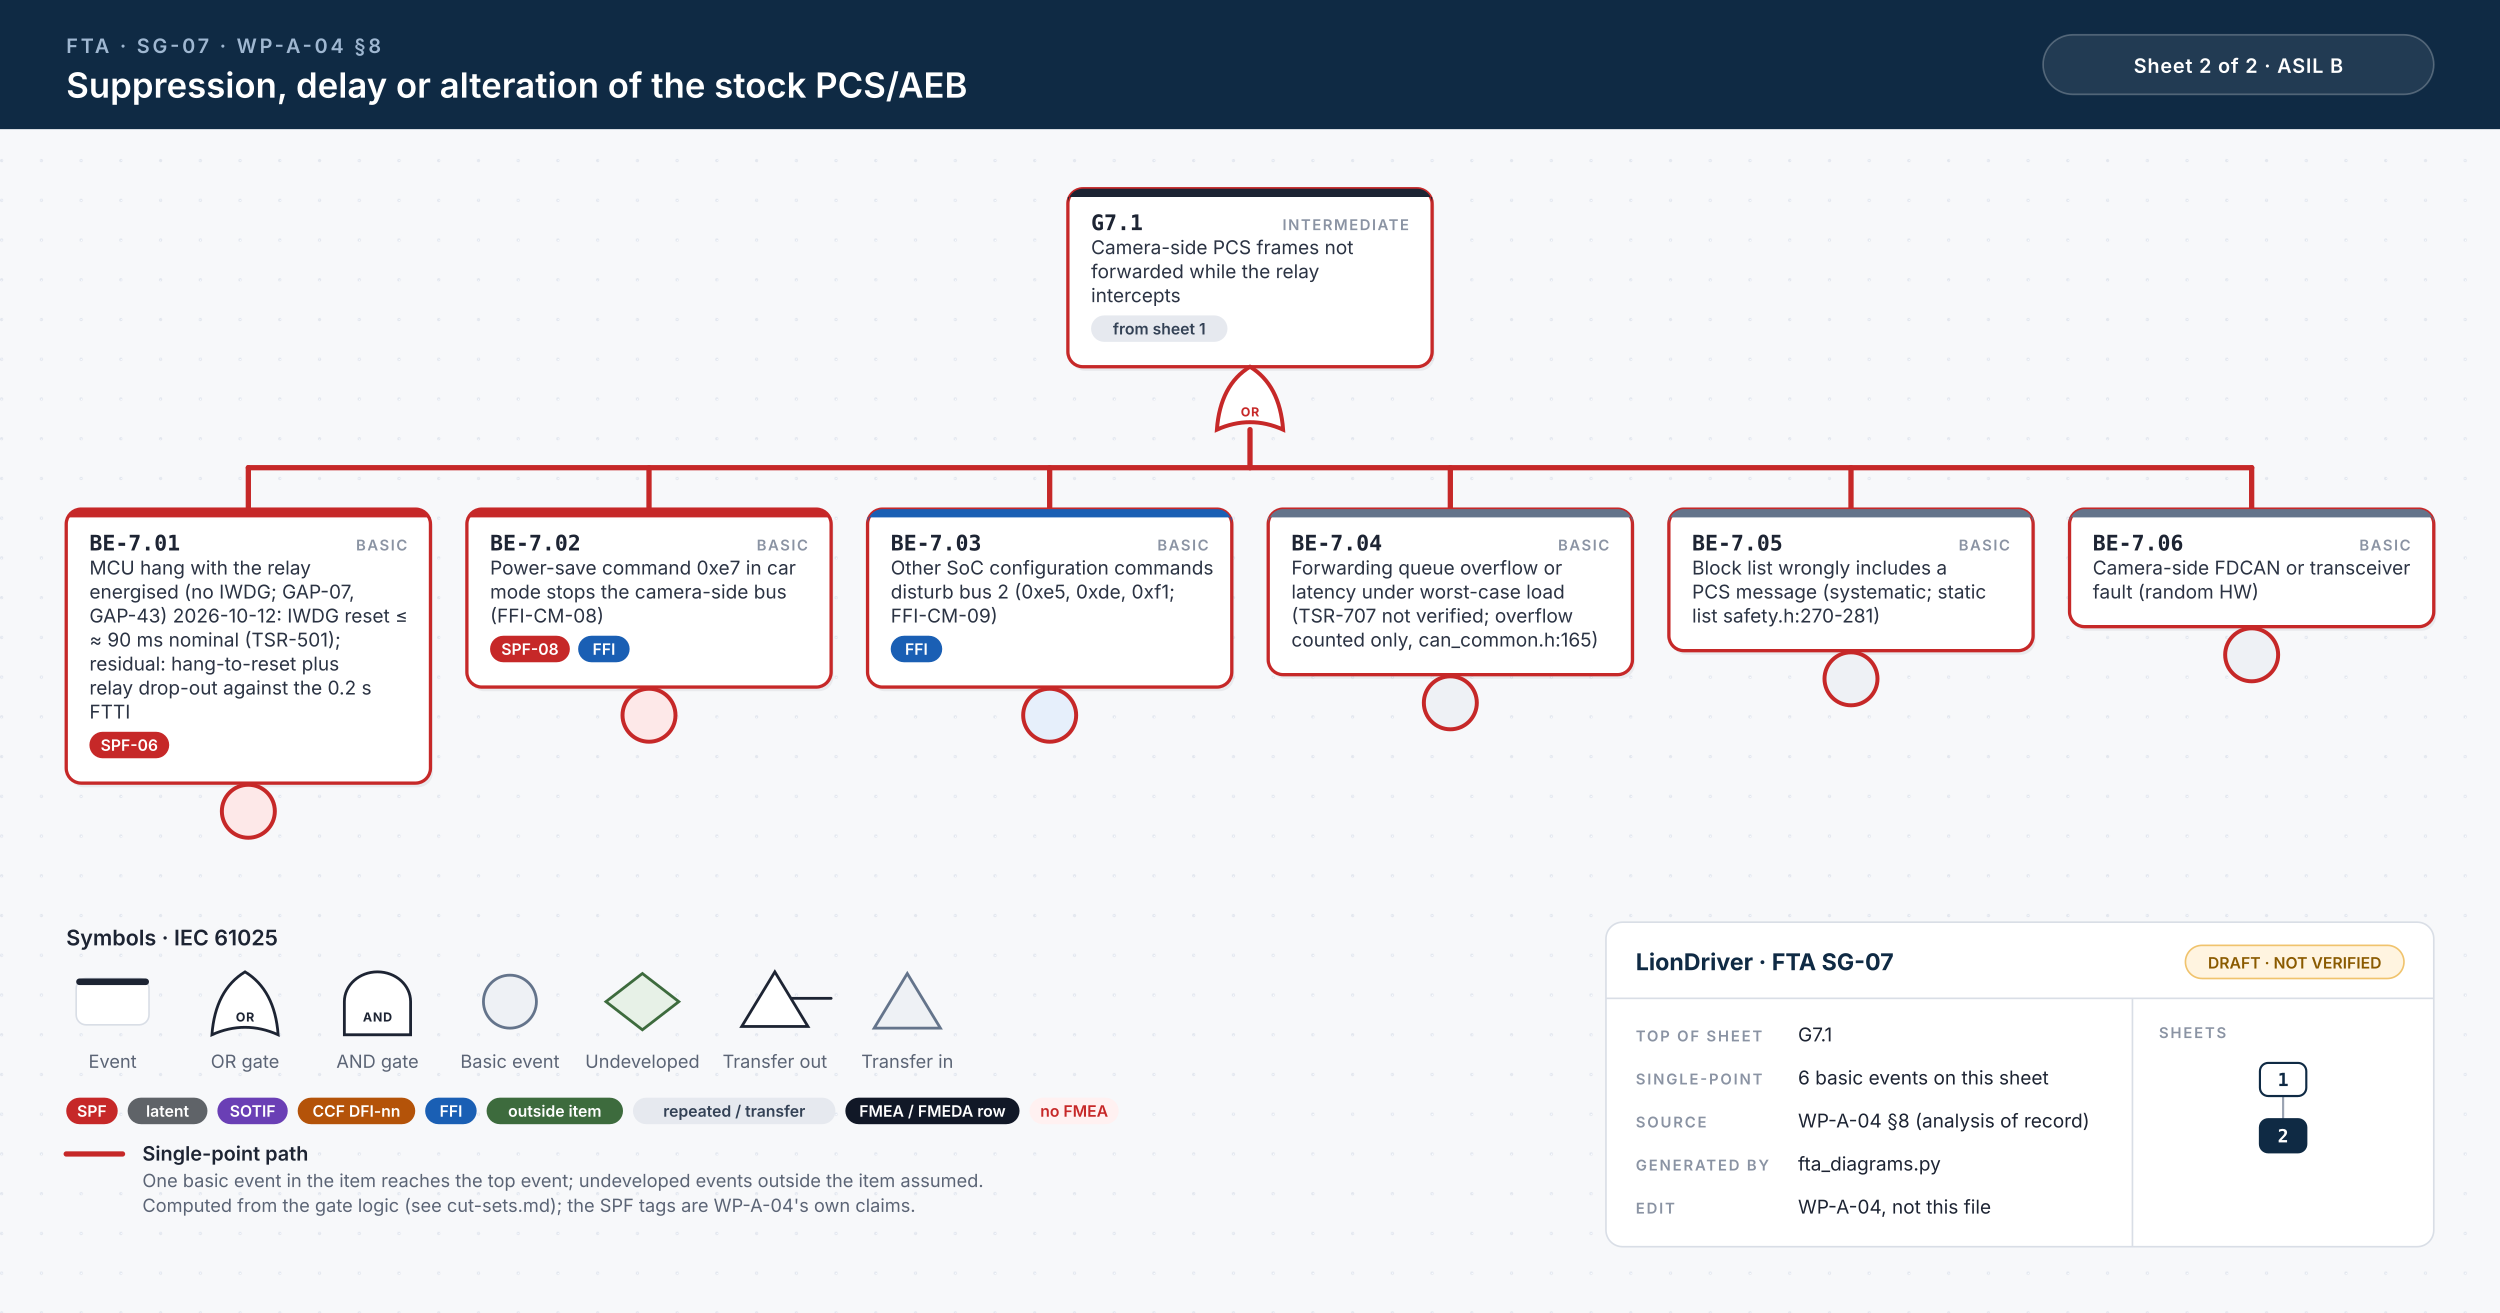
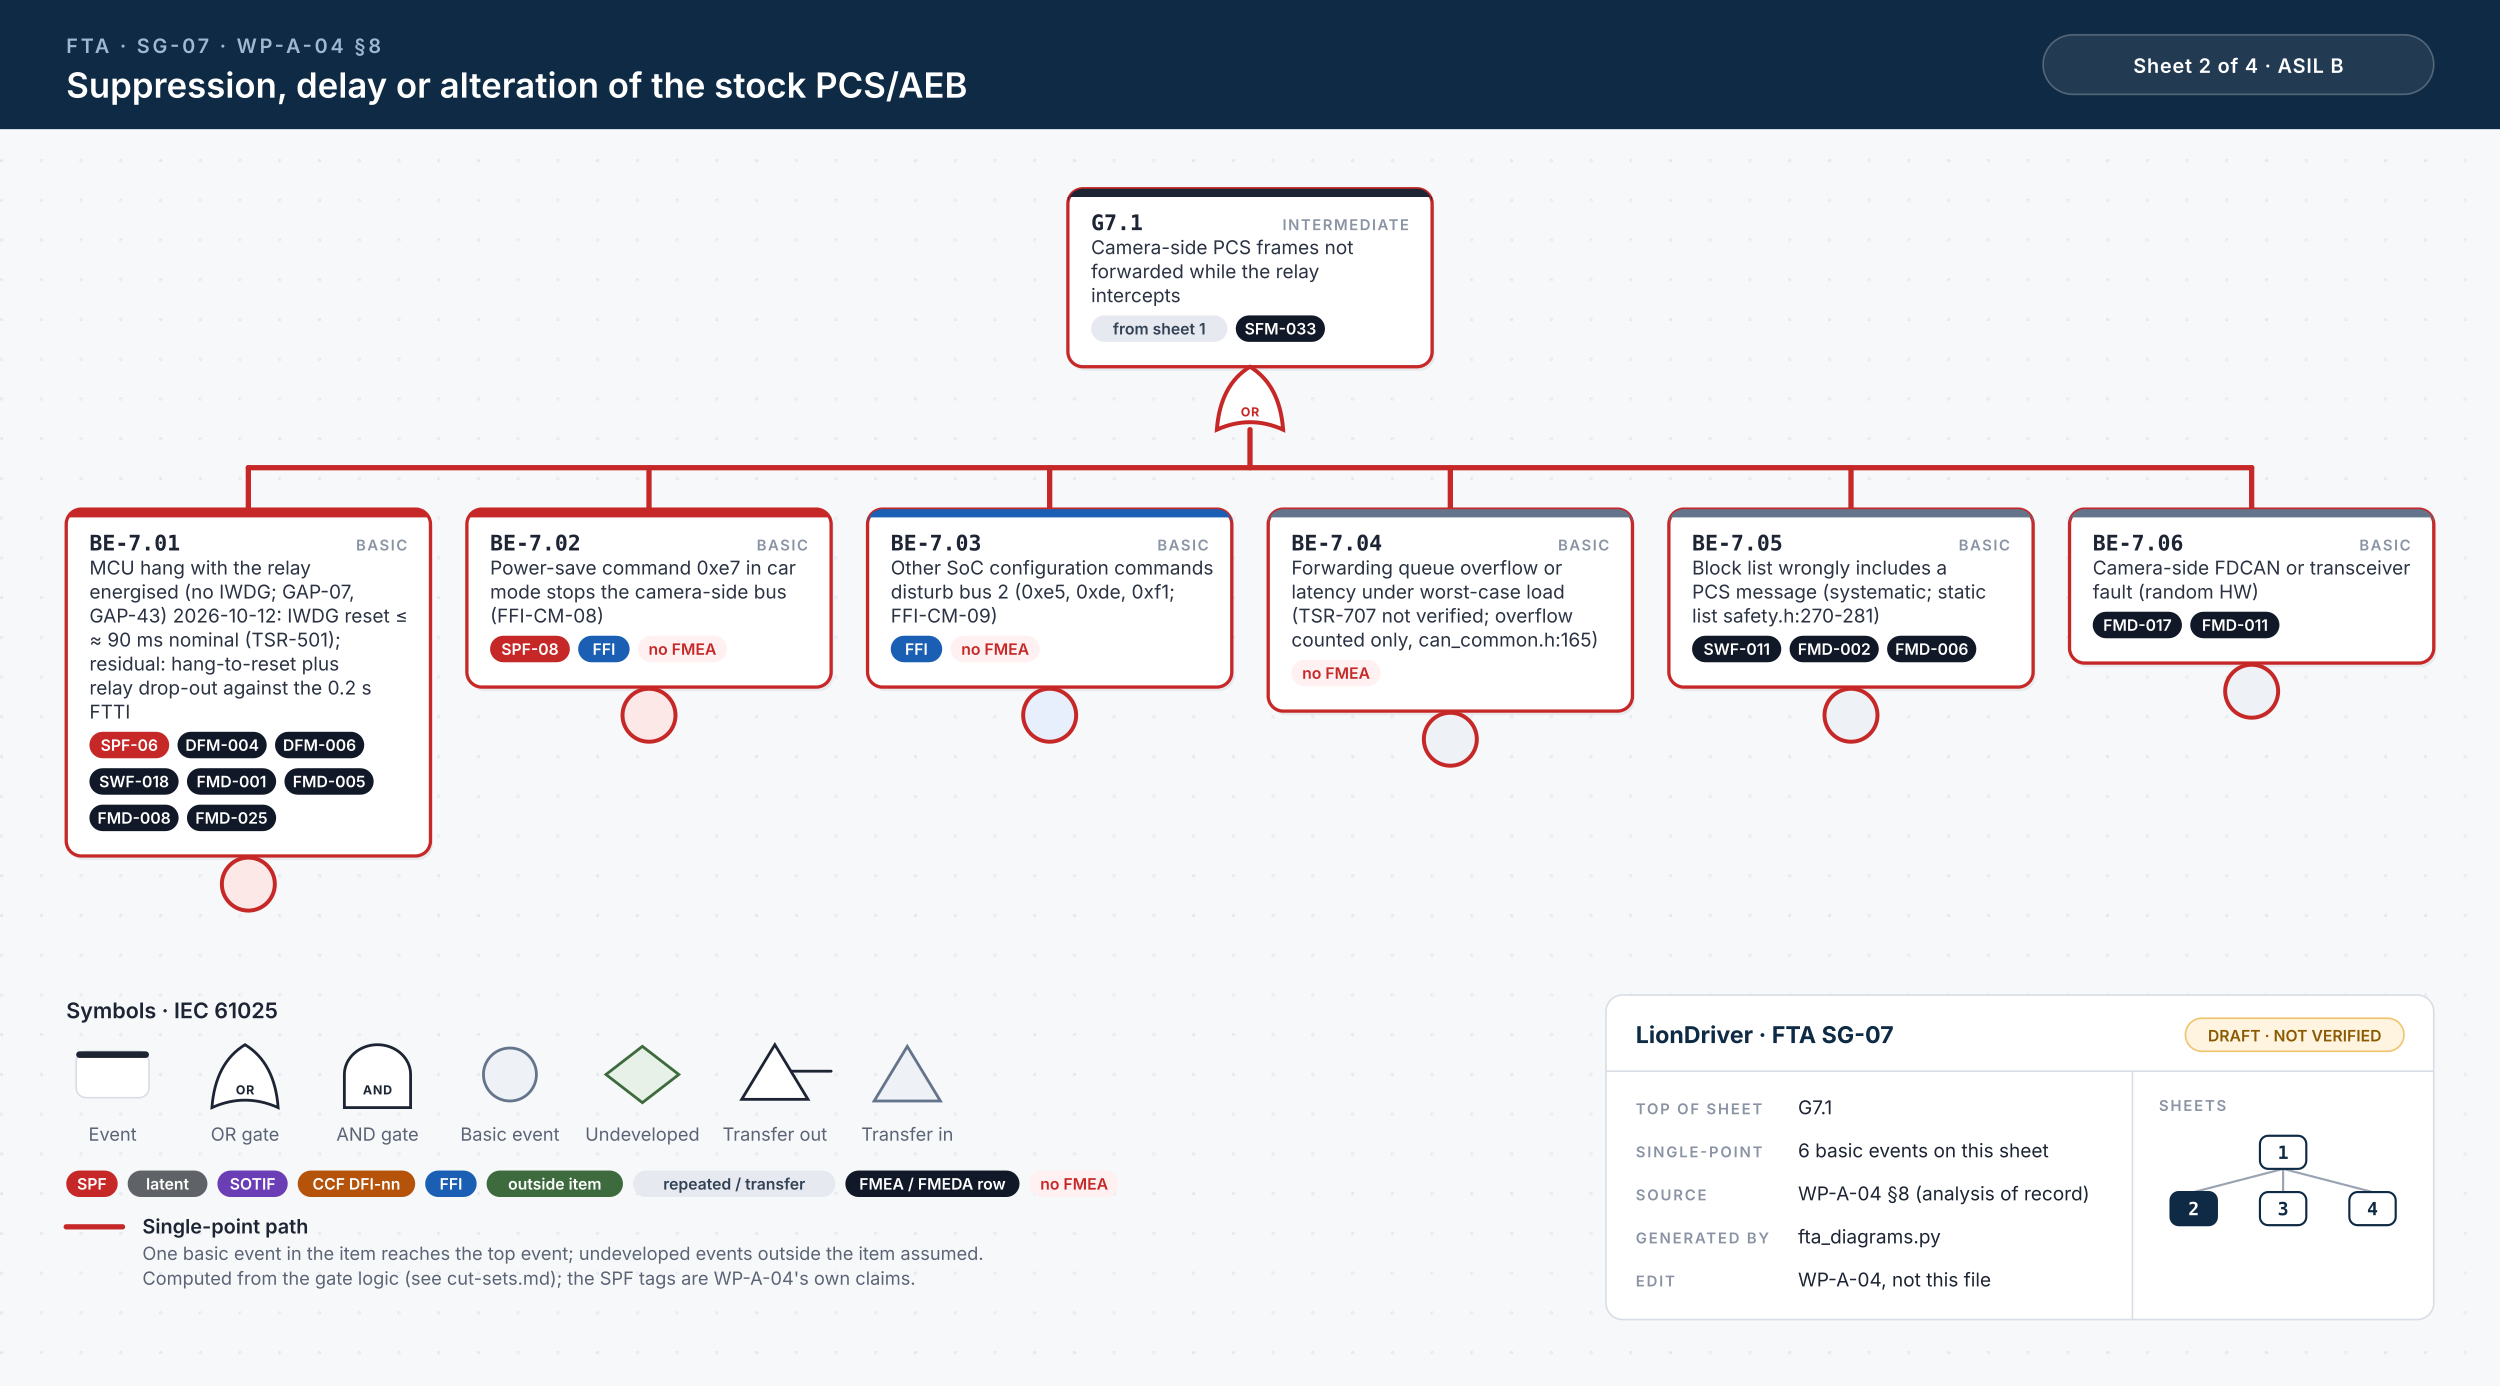
- <svg xmlns="http://www.w3.org/2000/svg" width="1510" height="793" viewBox="0 0 1510 793">
+ <svg xmlns="http://www.w3.org/2000/svg" width="1510" height="837" viewBox="0 0 1510 837">
  <style>.id{font:700 13px 'JetBrains Mono', Menlo, Consolas, monospace;fill:#1d2433}.kind{font:600 9px Inter, 'Helvetica Neue', Helvetica, Arial, sans-serif;letter-spacing:.1em;fill:#8a93a3;text-anchor:end}.d{font:400 11.5px Inter, 'Helvetica Neue', Helvetica, Arial, sans-serif;fill:#2b3343}.n{font:italic 400 10.5px Inter, 'Helvetica Neue', Helvetica, Arial, sans-serif;fill:#6b7385}.chip{font:600 9.5px Inter, 'Helvetica Neue', Helvetica, Arial, sans-serif;text-anchor:middle}.gl{font:700 7.5px Inter, 'Helvetica Neue', Helvetica, Arial, sans-serif;letter-spacing:.06em;text-anchor:middle}.eyebrow{font:600 12px Inter, 'Helvetica Neue', Helvetica, Arial, sans-serif;letter-spacing:.14em;fill:#9fb7d1}.title{font:600 21px Inter, 'Helvetica Neue', Helvetica, Arial, sans-serif;fill:#fff}.title2{font:600 17px Inter, 'Helvetica Neue', Helvetica, Arial, sans-serif;fill:#fff}.hc{font:600 12px Inter, 'Helvetica Neue', Helvetica, Arial, sans-serif;letter-spacing:.04em;fill:#fff;text-anchor:middle}.lh{font:600 13px Inter, 'Helvetica Neue', Helvetica, Arial, sans-serif;fill:#1d2433}.lb{font:600 12px Inter, 'Helvetica Neue', Helvetica, Arial, sans-serif;fill:#1d2433}.s{font:400 11px Inter, 'Helvetica Neue', Helvetica, Arial, sans-serif;fill:#5b6475}.tbh{font:700 14px Inter, 'Helvetica Neue', Helvetica, Arial, sans-serif;fill:#0f2a44}.k{font:600 9px Inter, 'Helvetica Neue', Helvetica, Arial, sans-serif;letter-spacing:.12em;fill:#8a93a3}.v{font:400 11.5px Inter, 'Helvetica Neue', Helvetica, Arial, sans-serif;fill:#1d2433}.mm{font:700 11px 'JetBrains Mono', Menlo, Consolas, monospace;text-anchor:middle}.w{stroke:#9aa3b2;stroke-width:1.4;stroke-linecap:round}.wh{stroke:#c62828;stroke-width:3.2;stroke-linecap:round}.shadow{fill:#0f172a;opacity:.06}</style>
  <defs>
    <pattern id="dots" width="24" height="24" patternUnits="userSpaceOnUse">
      <circle cx="1" cy="1" r="1" fill="#e3e7ee" />
    </pattern>
  </defs>
  <rect width="100%" height="100%" fill="#f7f8fa" />
-   <rect y="78" width="100%" height="715" fill="url(#dots)" />
+   <rect y="78" width="100%" height="759" fill="url(#dots)" />
  <rect width="100%" height="78" fill="#0f2a44" />
  <text x="40" y="32" class="eyebrow">FTA · SG-07 · WP-A-04 §8</text>
  <text x="40" y="59" class="title">Suppression, delay or alteration of the stock PCS/AEB</text>
  <rect x="1234" y="21" width="236" height="36" rx="18" fill="#ffffff14" stroke="#ffffff40" />
-   <text x="1352" y="44" class="hc">Sheet 2 of 2  ·  ASIL B</text>
+   <text x="1352" y="44" class="hc">Sheet 2 of 4  ·  ASIL B</text>
  <rect x="646.5" y="116.5" width="220" height="107.5" rx="9" class="shadow" />
  <rect x="645.0" y="114" width="220" height="107.5" rx="9" fill="#fff" stroke="#c62828" stroke-width="2" />
  <path d="M654.0,114 H856.0 A9,9 0 0 1 865.0,123 V119 H645.0 V123 A9,9 0 0 1 654.0,114 Z" fill="#1d2433" />
  <text x="659.0" y="139" class="id">G7.1</text>
  <text x="851.0" y="139" class="kind">INTERMEDIATE</text>
  <text x="659.0" y="153.5" class="d">Camera-side PCS frames not</text>
  <text x="659.0" y="168.0" class="d">forwarded while the relay</text>
  <text x="659.0" y="182.5" class="d">intercepts</text>
  <rect x="659.0" y="190.5" width="82.4" height="16" rx="8" fill="#e6e9ef" />
  <text x="700.2" y="202.0" class="chip" fill="#334155">from sheet 1</text>
+   <rect x="746.4" y="190.5" width="53.9" height="16" rx="8" fill="#111827" />
+   <text x="773.4" y="202.0" class="chip" fill="#fff">SFM-033</text>
  <path d="M735.0,259.5 Q755.0,250.5 775.0,259.5 Q773.0,232.5 755.0,221.5 Q737.0,232.5 735.0,259.5 Z" fill="#fff" stroke="#c62828" stroke-width="2.4" />
  <text x="755.0" y="251.5" class="gl" fill="#c62828">OR</text>
  <line x1="150.0" y1="282.5" x2="1360.0" y2="282.5" class="w" />
  <line x1="150.0" y1="282.5" x2="1360.0" y2="282.5" class="wh" />
  <line x1="755.0" y1="259.5" x2="755.0" y2="282.5" class="wh" />
  <line x1="150.0" y1="282.5" x2="150.0" y2="307.5" class="wh" />
  <line x1="392.0" y1="282.5" x2="392.0" y2="307.5" class="wh" />
  <line x1="634.0" y1="282.5" x2="634.0" y2="307.5" class="wh" />
  <line x1="876.0" y1="282.5" x2="876.0" y2="307.5" class="wh" />
  <line x1="1118.0" y1="282.5" x2="1118.0" y2="307.5" class="wh" />
  <line x1="1360.0" y1="282.5" x2="1360.0" y2="307.5" class="wh" />
-   <rect x="41.5" y="310.0" width="220" height="165.5" rx="9" class="shadow" />
-   <rect x="40" y="307.5" width="220" height="165.5" rx="9" fill="#fff" stroke="#c62828" stroke-width="2" />
+   <rect x="41.5" y="310.0" width="220" height="209.5" rx="9" class="shadow" />
+   <rect x="40" y="307.5" width="220" height="209.5" rx="9" fill="#fff" stroke="#c62828" stroke-width="2" />
  <path d="M49,307.5 H251 A9,9 0 0 1 260,316.5 V312.5 H40 V316.5 A9,9 0 0 1 49,307.5 Z" fill="#c62828" />
  <text x="54" y="332.5" class="id">BE-7.01</text>
  <text x="246" y="332.5" class="kind">BASIC</text>
  <text x="54" y="347.0" class="d">MCU hang with the relay</text>
  <text x="54" y="361.5" class="d">energised (no IWDG; GAP-07,</text>
  <text x="54" y="376.0" class="d">GAP-43) 2026-10-12: IWDG reset ≤</text>
  <text x="54" y="390.5" class="d">≈ 90 ms nominal (TSR-501);</text>
  <text x="54" y="405.0" class="d">residual: hang-to-reset plus</text>
  <text x="54" y="419.5" class="d">relay drop-out against the 0.2 s</text>
  <text x="54" y="434.0" class="d">FTTI</text>
  <rect x="54.0" y="442.0" width="48.2" height="16" rx="8" fill="#c62828" />
  <text x="78.1" y="453.5" class="chip" fill="#fff">SPF-06</text>
-   <circle cx="150.0" cy="490.0" r="16" fill="#fde8e8" stroke="#c62828" stroke-width="2.4" />
+   <rect x="107.2" y="442.0" width="53.9" height="16" rx="8" fill="#111827" />
+   <text x="134.2" y="453.5" class="chip" fill="#fff">DFM-004</text>
+   <rect x="166.1" y="442.0" width="53.9" height="16" rx="8" fill="#111827" />
+   <text x="193.0" y="453.5" class="chip" fill="#fff">DFM-006</text>
+   <rect x="54.0" y="464.0" width="53.9" height="16" rx="8" fill="#111827" />
+   <text x="81.0" y="475.5" class="chip" fill="#fff">SWF-018</text>
+   <rect x="112.9" y="464.0" width="53.9" height="16" rx="8" fill="#111827" />
+   <text x="139.8" y="475.5" class="chip" fill="#fff">FMD-001</text>
+   <rect x="171.8" y="464.0" width="53.9" height="16" rx="8" fill="#111827" />
+   <text x="198.8" y="475.5" class="chip" fill="#fff">FMD-005</text>
+   <rect x="54.0" y="486.0" width="53.9" height="16" rx="8" fill="#111827" />
+   <text x="81.0" y="497.5" class="chip" fill="#fff">FMD-008</text>
+   <rect x="112.9" y="486.0" width="53.9" height="16" rx="8" fill="#111827" />
+   <text x="139.8" y="497.5" class="chip" fill="#fff">FMD-025</text>
+   <circle cx="150.0" cy="534.0" r="16" fill="#fde8e8" stroke="#c62828" stroke-width="2.4" />
  <rect x="283.5" y="310.0" width="220" height="107.5" rx="9" class="shadow" />
  <rect x="282" y="307.5" width="220" height="107.5" rx="9" fill="#fff" stroke="#c62828" stroke-width="2" />
  <path d="M291,307.5 H493 A9,9 0 0 1 502,316.5 V312.5 H282 V316.5 A9,9 0 0 1 291,307.5 Z" fill="#c62828" />
  <text x="296" y="332.5" class="id">BE-7.02</text>
  <text x="488" y="332.5" class="kind">BASIC</text>
  <text x="296" y="347.0" class="d">Power-save command 0xe7 in car</text>
  <text x="296" y="361.5" class="d">mode stops the camera-side bus</text>
  <text x="296" y="376.0" class="d">(FFI-CM-08)</text>
  <rect x="296.0" y="384.0" width="48.2" height="16" rx="8" fill="#c62828" />
  <text x="320.1" y="395.5" class="chip" fill="#fff">SPF-08</text>
  <rect x="349.2" y="384.0" width="31.1" height="16" rx="8" fill="#1a5fb4" />
  <text x="364.8" y="395.5" class="chip" fill="#fff">FFI</text>
+   <rect x="385.3" y="384.0" width="53.9" height="16" rx="8" fill="#fff1f1" />
+   <text x="412.2" y="395.5" class="chip" fill="#c62828">no FMEA</text>
  <circle cx="392.0" cy="432.0" r="16" fill="#fde8e8" stroke="#c62828" stroke-width="2.4" />
  <rect x="525.5" y="310.0" width="220" height="107.5" rx="9" class="shadow" />
  <rect x="524" y="307.5" width="220" height="107.5" rx="9" fill="#fff" stroke="#c62828" stroke-width="2" />
  <path d="M533,307.5 H735 A9,9 0 0 1 744,316.5 V312.5 H524 V316.5 A9,9 0 0 1 533,307.5 Z" fill="#1a5fb4" />
  <text x="538" y="332.5" class="id">BE-7.03</text>
  <text x="730" y="332.5" class="kind">BASIC</text>
  <text x="538" y="347.0" class="d">Other SoC configuration commands</text>
  <text x="538" y="361.5" class="d">disturb bus 2 (0xe5, 0xde, 0xf1;</text>
  <text x="538" y="376.0" class="d">FFI-CM-09)</text>
  <rect x="538.0" y="384.0" width="31.1" height="16" rx="8" fill="#1a5fb4" />
  <text x="553.5" y="395.5" class="chip" fill="#fff">FFI</text>
+   <rect x="574.1" y="384.0" width="53.9" height="16" rx="8" fill="#fff1f1" />
+   <text x="601.1" y="395.5" class="chip" fill="#c62828">no FMEA</text>
  <circle cx="634.0" cy="432.0" r="16" fill="#e6effb" stroke="#c62828" stroke-width="2.4" />
-   <rect x="767.5" y="310.0" width="220" height="100.0" rx="9" class="shadow" />
-   <rect x="766" y="307.5" width="220" height="100.0" rx="9" fill="#fff" stroke="#c62828" stroke-width="2" />
+   <rect x="767.5" y="310.0" width="220" height="122.0" rx="9" class="shadow" />
+   <rect x="766" y="307.5" width="220" height="122.0" rx="9" fill="#fff" stroke="#c62828" stroke-width="2" />
  <path d="M775,307.5 H977 A9,9 0 0 1 986,316.5 V312.5 H766 V316.5 A9,9 0 0 1 775,307.5 Z" fill="#64748b" />
  <text x="780" y="332.5" class="id">BE-7.04</text>
  <text x="972" y="332.5" class="kind">BASIC</text>
  <text x="780" y="347.0" class="d">Forwarding queue overflow or</text>
  <text x="780" y="361.5" class="d">latency under worst-case load</text>
  <text x="780" y="376.0" class="d">(TSR-707 not verified; overflow</text>
  <text x="780" y="390.5" class="d">counted only, can_common.h:165)</text>
-   <circle cx="876.0" cy="424.5" r="16" fill="#eef1f5" stroke="#c62828" stroke-width="2.4" />
-   <rect x="1009.5" y="310.0" width="220" height="85.5" rx="9" class="shadow" />
-   <rect x="1008" y="307.5" width="220" height="85.5" rx="9" fill="#fff" stroke="#c62828" stroke-width="2" />
+   <rect x="780.0" y="398.5" width="53.9" height="16" rx="8" fill="#fff1f1" />
+   <text x="807.0" y="410.0" class="chip" fill="#c62828">no FMEA</text>
+   <circle cx="876.0" cy="446.5" r="16" fill="#eef1f5" stroke="#c62828" stroke-width="2.4" />
+   <rect x="1009.5" y="310.0" width="220" height="107.5" rx="9" class="shadow" />
+   <rect x="1008" y="307.5" width="220" height="107.5" rx="9" fill="#fff" stroke="#c62828" stroke-width="2" />
  <path d="M1017,307.5 H1219 A9,9 0 0 1 1228,316.5 V312.5 H1008 V316.5 A9,9 0 0 1 1017,307.5 Z" fill="#64748b" />
  <text x="1022" y="332.5" class="id">BE-7.05</text>
  <text x="1214" y="332.5" class="kind">BASIC</text>
  <text x="1022" y="347.0" class="d">Block list wrongly includes a</text>
  <text x="1022" y="361.5" class="d">PCS message (systematic; static</text>
  <text x="1022" y="376.0" class="d">list safety.h:270-281)</text>
-   <circle cx="1118.0" cy="410.0" r="16" fill="#eef1f5" stroke="#c62828" stroke-width="2.4" />
-   <rect x="1251.5" y="310.0" width="220" height="71.0" rx="9" class="shadow" />
-   <rect x="1250" y="307.5" width="220" height="71.0" rx="9" fill="#fff" stroke="#c62828" stroke-width="2" />
+   <rect x="1022.0" y="384.0" width="53.9" height="16" rx="8" fill="#111827" />
+   <text x="1049.0" y="395.5" class="chip" fill="#fff">SWF-011</text>
+   <rect x="1080.9" y="384.0" width="53.9" height="16" rx="8" fill="#111827" />
+   <text x="1107.9" y="395.5" class="chip" fill="#fff">FMD-002</text>
+   <rect x="1139.8" y="384.0" width="53.9" height="16" rx="8" fill="#111827" />
+   <text x="1166.8" y="395.5" class="chip" fill="#fff">FMD-006</text>
+   <circle cx="1118.0" cy="432.0" r="16" fill="#eef1f5" stroke="#c62828" stroke-width="2.4" />
+   <rect x="1251.5" y="310.0" width="220" height="93.0" rx="9" class="shadow" />
+   <rect x="1250" y="307.5" width="220" height="93.0" rx="9" fill="#fff" stroke="#c62828" stroke-width="2" />
  <path d="M1259,307.5 H1461 A9,9 0 0 1 1470,316.5 V312.5 H1250 V316.5 A9,9 0 0 1 1259,307.5 Z" fill="#64748b" />
  <text x="1264" y="332.5" class="id">BE-7.06</text>
  <text x="1456" y="332.5" class="kind">BASIC</text>
  <text x="1264" y="347.0" class="d">Camera-side FDCAN or transceiver</text>
  <text x="1264" y="361.5" class="d">fault (random HW)</text>
-   <circle cx="1360.0" cy="395.5" r="16" fill="#eef1f5" stroke="#c62828" stroke-width="2.4" />
-   <text x="40" y="571.0" class="lh">Symbols · IEC 61025</text>
-   <rect x="46" y="591.0" width="44" height="28" rx="6" fill="#fff" stroke="#d9dee6" />
-   <rect x="46" y="591.0" width="44" height="4" rx="2" fill="#1d2433" />
-   <text x="68" y="645.0" class="s" text-anchor="middle">Event</text>
-   <path d="M128,625.0 Q148,616.0 168,625.0 Q166,598.0 148,587.0 Q130,598.0 128,625.0 Z" fill="#fff" stroke="#1d2433" stroke-width="1.7" />
-   <text x="148" y="617.0" class="gl" fill="#1d2433">OR</text>
-   <text x="148" y="645.0" class="s" text-anchor="middle">OR gate</text>
-   <path d="M208,625.0 L208,605.0 A20,18 0 0 1 248,605.0 L248,625.0 Z" fill="#fff" stroke="#1d2433" stroke-width="1.7" />
-   <text x="228" y="617.0" class="gl" fill="#1d2433">AND</text>
-   <text x="228" y="645.0" class="s" text-anchor="middle">AND gate</text>
-   <circle cx="308" cy="605.0" r="16" fill="#eef1f5" stroke="#64748b" stroke-width="1.7" />
-   <text x="308" y="645.0" class="s" text-anchor="middle">Basic event</text>
-   <path d="M388,588.0 L410,605.0 L388,622.0 L366,605.0 Z" fill="#e7f1e7" stroke="#3d6b3d" stroke-width="1.7" />
-   <text x="388" y="645.0" class="s" text-anchor="middle">Undeveloped</text>
-   <path d="M468,587.0 L488,620.0 L448,620.0 Z" fill="#fff" stroke="#1d2433" stroke-width="1.7" />
-   <line x1="478" y1="603.0" x2="502" y2="603.0" stroke="#1d2433" stroke-width="1.7" stroke-linecap="round" />
-   <text x="468" y="645.0" class="s" text-anchor="middle">Transfer out</text>
-   <path d="M548,588.0 L568,621.0 L528,621.0 Z" fill="#eef1f5" stroke="#64748b" stroke-width="1.7" />
-   <text x="548" y="645.0" class="s" text-anchor="middle">Transfer in</text>
-   <rect x="40.0" y="663.0" width="31.1" height="16" rx="8" fill="#c62828" />
-   <text x="55.5" y="674.5" class="chip" fill="#fff">SPF</text>
-   <rect x="77.1" y="663.0" width="48.2" height="16" rx="8" fill="#5f6368" />
-   <text x="101.2" y="674.5" class="chip" fill="#fff">latent</text>
-   <rect x="131.3" y="663.0" width="42.5" height="16" rx="8" fill="#6a3fb5" />
-   <text x="152.6" y="674.5" class="chip" fill="#fff">SOTIF</text>
-   <rect x="179.8" y="663.0" width="71.0" height="16" rx="8" fill="#b45309" />
-   <text x="215.3" y="674.5" class="chip" fill="#fff">CCF DFI-nn</text>
-   <rect x="256.8" y="663.0" width="31.1" height="16" rx="8" fill="#1a5fb4" />
-   <text x="272.4" y="674.5" class="chip" fill="#fff">FFI</text>
-   <rect x="293.9" y="663.0" width="82.4" height="16" rx="8" fill="#3d6b3d" />
-   <text x="335.1" y="674.5" class="chip" fill="#fff">outside item</text>
-   <rect x="382.3" y="663.0" width="122.3" height="16" rx="8" fill="#e6e9ef" />
-   <text x="443.5" y="674.5" class="chip" fill="#334155">repeated / transfer</text>
-   <rect x="510.6" y="663.0" width="105.2" height="16" rx="8" fill="#111827" />
-   <text x="563.2" y="674.5" class="chip" fill="#fff">FMEA / FMEDA row</text>
-   <rect x="621.8" y="663.0" width="53.9" height="16" rx="8" fill="#fff1f1" />
-   <text x="648.8" y="674.5" class="chip" fill="#c62828">no FMEA</text>
-   <line x1="40" y1="697.0" x2="74" y2="697.0" class="wh" />
-   <text x="86" y="701.0" class="lb">Single-point path</text>
-   <text x="86" y="717.0" class="s">One basic event in the item reaches the top event; undeveloped events outside the item assumed.</text>
-   <text x="86" y="732.0" class="s">Computed from the gate logic (see cut-sets.md); the SPF tags are WP-A-04's own claims.</text>
-   <rect x="970" y="557.0" width="500" height="196" rx="10" fill="#fff" stroke="#d9dee6" />
-   <line x1="970" y1="603.0" x2="1470" y2="603.0" stroke="#d9dee6" />
-   <line x1="1288" y1="603.0" x2="1288" y2="753.0" stroke="#d9dee6" />
-   <text x="988" y="586.0" class="tbh">LionDriver · FTA SG-07</text>
-   <rect x="1320" y="571.0" width="132" height="20" rx="10" fill="#fff4e0" stroke="#f0c36d" />
-   <text x="1386" y="585.0" class="chip" fill="#8a5a00">DRAFT · NOT VERIFIED</text>
-   <text x="988" y="629.0" class="k">TOP OF SHEET</text>
-   <text x="1086" y="629.0" class="v">G7.1</text>
-   <text x="988" y="655.0" class="k">SINGLE-POINT</text>
-   <text x="1086" y="655.0" class="v">6 basic events on this sheet</text>
-   <text x="988" y="681.0" class="k">SOURCE</text>
-   <text x="1086" y="681.0" class="v">WP-A-04 §8 (analysis of record)</text>
-   <text x="988" y="707.0" class="k">GENERATED BY</text>
-   <text x="1086" y="707.0" class="v">fta_diagrams.py</text>
-   <text x="988" y="733.0" class="k">EDIT</text>
-   <text x="1086" y="733.0" class="v">WP-A-04, not this file</text>
-   <text x="1304" y="627.0" class="k">SHEETS</text>
-   <line x1="1379.0" y1="662.0" x2="1379.0" y2="676.0" stroke="#9aa3b2" stroke-width="1.3" />
-   <rect x="1365.0" y="642.0" width="28" height="20" rx="5" fill="#fff" stroke="#0f2a44" stroke-width="1.3" />
-   <text x="1379.0" y="656.0" class="mm" fill="#0f2a44">1</text>
-   <rect x="1365.0" y="676.0" width="28" height="20" rx="5" fill="#0f2a44" stroke="#0f2a44" stroke-width="1.3" />
-   <text x="1379.0" y="690.0" class="mm" fill="#fff">2</text>
+   <rect x="1264.0" y="369.5" width="53.9" height="16" rx="8" fill="#111827" />
+   <text x="1291.0" y="381.0" class="chip" fill="#fff">FMD-017</text>
+   <rect x="1322.9" y="369.5" width="53.9" height="16" rx="8" fill="#111827" />
+   <text x="1349.9" y="381.0" class="chip" fill="#fff">FMD-011</text>
+   <circle cx="1360.0" cy="417.5" r="16" fill="#eef1f5" stroke="#c62828" stroke-width="2.4" />
+   <text x="40" y="615.0" class="lh">Symbols · IEC 61025</text>
+   <rect x="46" y="635.0" width="44" height="28" rx="6" fill="#fff" stroke="#d9dee6" />
+   <rect x="46" y="635.0" width="44" height="4" rx="2" fill="#1d2433" />
+   <text x="68" y="689.0" class="s" text-anchor="middle">Event</text>
+   <path d="M128,669.0 Q148,660.0 168,669.0 Q166,642.0 148,631.0 Q130,642.0 128,669.0 Z" fill="#fff" stroke="#1d2433" stroke-width="1.7" />
+   <text x="148" y="661.0" class="gl" fill="#1d2433">OR</text>
+   <text x="148" y="689.0" class="s" text-anchor="middle">OR gate</text>
+   <path d="M208,669.0 L208,649.0 A20,18 0 0 1 248,649.0 L248,669.0 Z" fill="#fff" stroke="#1d2433" stroke-width="1.7" />
+   <text x="228" y="661.0" class="gl" fill="#1d2433">AND</text>
+   <text x="228" y="689.0" class="s" text-anchor="middle">AND gate</text>
+   <circle cx="308" cy="649.0" r="16" fill="#eef1f5" stroke="#64748b" stroke-width="1.7" />
+   <text x="308" y="689.0" class="s" text-anchor="middle">Basic event</text>
+   <path d="M388,632.0 L410,649.0 L388,666.0 L366,649.0 Z" fill="#e7f1e7" stroke="#3d6b3d" stroke-width="1.7" />
+   <text x="388" y="689.0" class="s" text-anchor="middle">Undeveloped</text>
+   <path d="M468,631.0 L488,664.0 L448,664.0 Z" fill="#fff" stroke="#1d2433" stroke-width="1.7" />
+   <line x1="478" y1="647.0" x2="502" y2="647.0" stroke="#1d2433" stroke-width="1.7" stroke-linecap="round" />
+   <text x="468" y="689.0" class="s" text-anchor="middle">Transfer out</text>
+   <path d="M548,632.0 L568,665.0 L528,665.0 Z" fill="#eef1f5" stroke="#64748b" stroke-width="1.7" />
+   <text x="548" y="689.0" class="s" text-anchor="middle">Transfer in</text>
+   <rect x="40.0" y="707.0" width="31.1" height="16" rx="8" fill="#c62828" />
+   <text x="55.5" y="718.5" class="chip" fill="#fff">SPF</text>
+   <rect x="77.1" y="707.0" width="48.2" height="16" rx="8" fill="#5f6368" />
+   <text x="101.2" y="718.5" class="chip" fill="#fff">latent</text>
+   <rect x="131.3" y="707.0" width="42.5" height="16" rx="8" fill="#6a3fb5" />
+   <text x="152.6" y="718.5" class="chip" fill="#fff">SOTIF</text>
+   <rect x="179.8" y="707.0" width="71.0" height="16" rx="8" fill="#b45309" />
+   <text x="215.3" y="718.5" class="chip" fill="#fff">CCF DFI-nn</text>
+   <rect x="256.8" y="707.0" width="31.1" height="16" rx="8" fill="#1a5fb4" />
+   <text x="272.4" y="718.5" class="chip" fill="#fff">FFI</text>
+   <rect x="293.9" y="707.0" width="82.4" height="16" rx="8" fill="#3d6b3d" />
+   <text x="335.1" y="718.5" class="chip" fill="#fff">outside item</text>
+   <rect x="382.3" y="707.0" width="122.3" height="16" rx="8" fill="#e6e9ef" />
+   <text x="443.5" y="718.5" class="chip" fill="#334155">repeated / transfer</text>
+   <rect x="510.6" y="707.0" width="105.2" height="16" rx="8" fill="#111827" />
+   <text x="563.2" y="718.5" class="chip" fill="#fff">FMEA / FMEDA row</text>
+   <rect x="621.8" y="707.0" width="53.9" height="16" rx="8" fill="#fff1f1" />
+   <text x="648.8" y="718.5" class="chip" fill="#c62828">no FMEA</text>
+   <line x1="40" y1="741.0" x2="74" y2="741.0" class="wh" />
+   <text x="86" y="745.0" class="lb">Single-point path</text>
+   <text x="86" y="761.0" class="s">One basic event in the item reaches the top event; undeveloped events outside the item assumed.</text>
+   <text x="86" y="776.0" class="s">Computed from the gate logic (see cut-sets.md); the SPF tags are WP-A-04's own claims.</text>
+   <rect x="970" y="601.0" width="500" height="196" rx="10" fill="#fff" stroke="#d9dee6" />
+   <line x1="970" y1="647.0" x2="1470" y2="647.0" stroke="#d9dee6" />
+   <line x1="1288" y1="647.0" x2="1288" y2="797.0" stroke="#d9dee6" />
+   <text x="988" y="630.0" class="tbh">LionDriver · FTA SG-07</text>
+   <rect x="1320" y="615.0" width="132" height="20" rx="10" fill="#fff4e0" stroke="#f0c36d" />
+   <text x="1386" y="629.0" class="chip" fill="#8a5a00">DRAFT · NOT VERIFIED</text>
+   <text x="988" y="673.0" class="k">TOP OF SHEET</text>
+   <text x="1086" y="673.0" class="v">G7.1</text>
+   <text x="988" y="699.0" class="k">SINGLE-POINT</text>
+   <text x="1086" y="699.0" class="v">6 basic events on this sheet</text>
+   <text x="988" y="725.0" class="k">SOURCE</text>
+   <text x="1086" y="725.0" class="v">WP-A-04 §8 (analysis of record)</text>
+   <text x="988" y="751.0" class="k">GENERATED BY</text>
+   <text x="1086" y="751.0" class="v">fta_diagrams.py</text>
+   <text x="988" y="777.0" class="k">EDIT</text>
+   <text x="1086" y="777.0" class="v">WP-A-04, not this file</text>
+   <text x="1304" y="671.0" class="k">SHEETS</text>
+   <line x1="1379.0" y1="706.0" x2="1325.0" y2="720.0" stroke="#9aa3b2" stroke-width="1.3" />
+   <line x1="1379.0" y1="706.0" x2="1379.0" y2="720.0" stroke="#9aa3b2" stroke-width="1.3" />
+   <line x1="1379.0" y1="706.0" x2="1433.0" y2="720.0" stroke="#9aa3b2" stroke-width="1.3" />
+   <rect x="1365.0" y="686.0" width="28" height="20" rx="5" fill="#fff" stroke="#0f2a44" stroke-width="1.3" />
+   <text x="1379.0" y="700.0" class="mm" fill="#0f2a44">1</text>
+   <rect x="1311.0" y="720.0" width="28" height="20" rx="5" fill="#0f2a44" stroke="#0f2a44" stroke-width="1.3" />
+   <text x="1325.0" y="734.0" class="mm" fill="#fff">2</text>
+   <rect x="1365.0" y="720.0" width="28" height="20" rx="5" fill="#fff" stroke="#0f2a44" stroke-width="1.3" />
+   <text x="1379.0" y="734.0" class="mm" fill="#0f2a44">3</text>
+   <rect x="1419.0" y="720.0" width="28" height="20" rx="5" fill="#fff" stroke="#0f2a44" stroke-width="1.3" />
+   <text x="1433.0" y="734.0" class="mm" fill="#0f2a44">4</text>
</svg>
